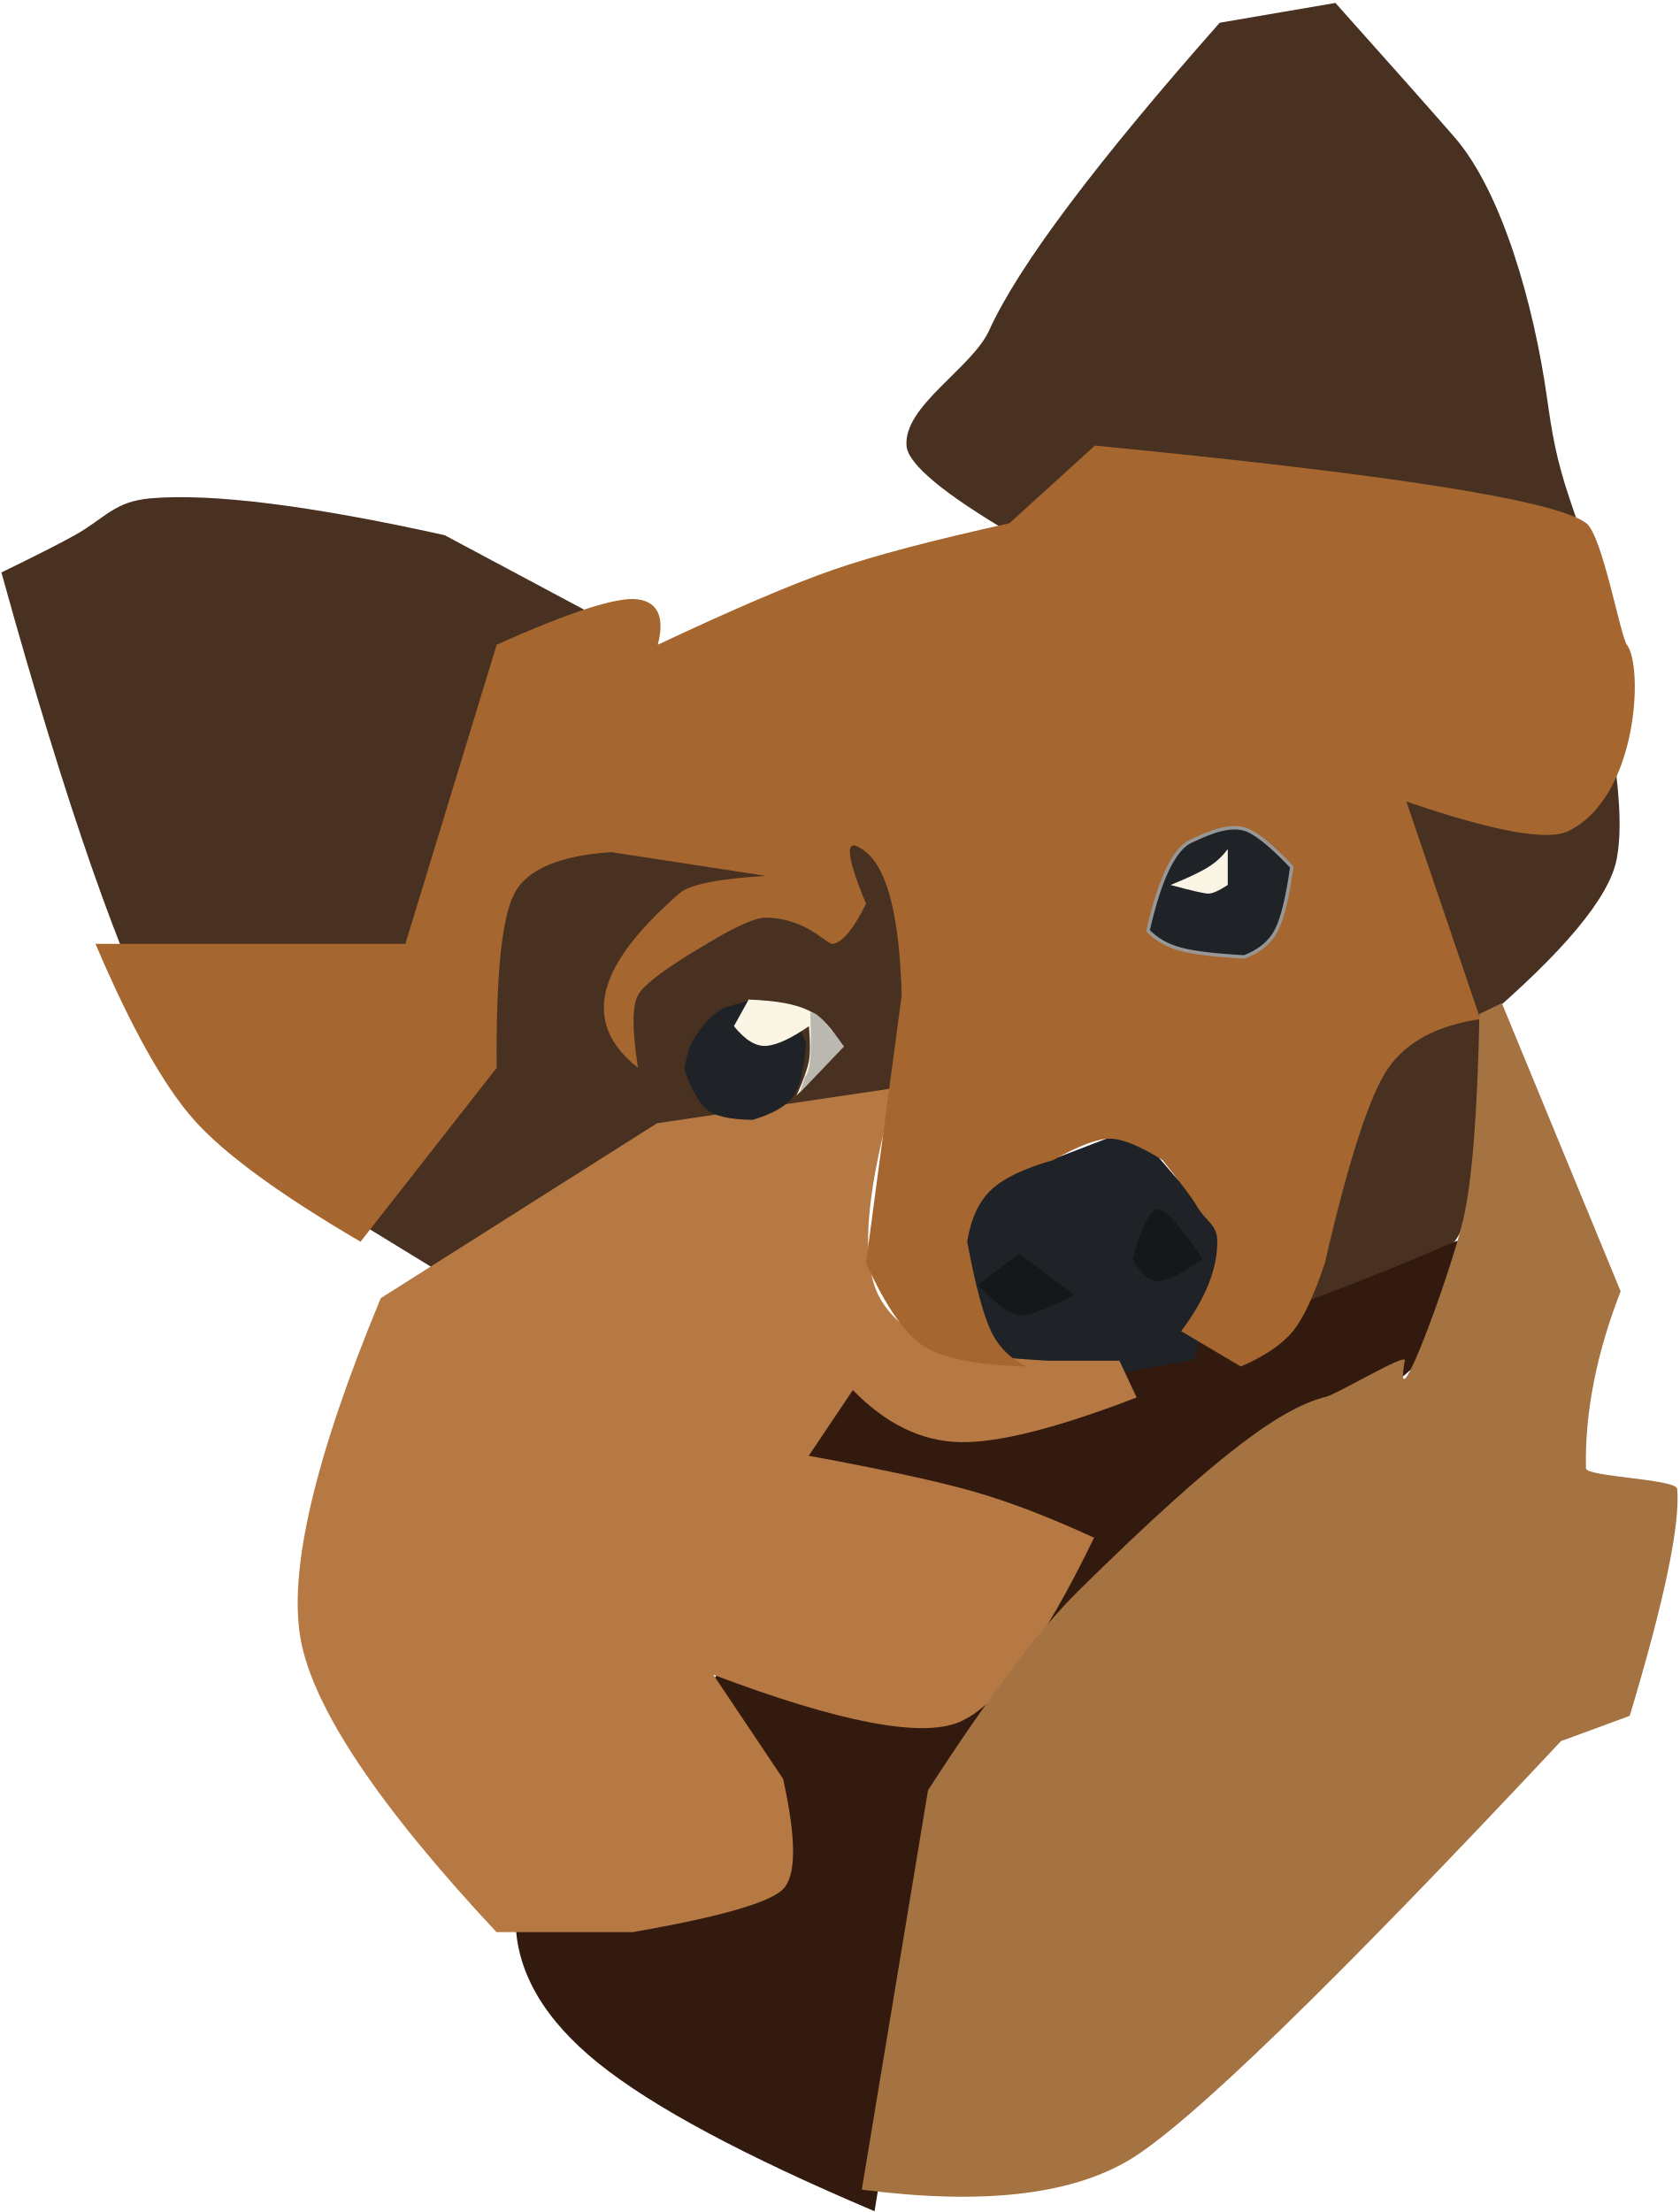
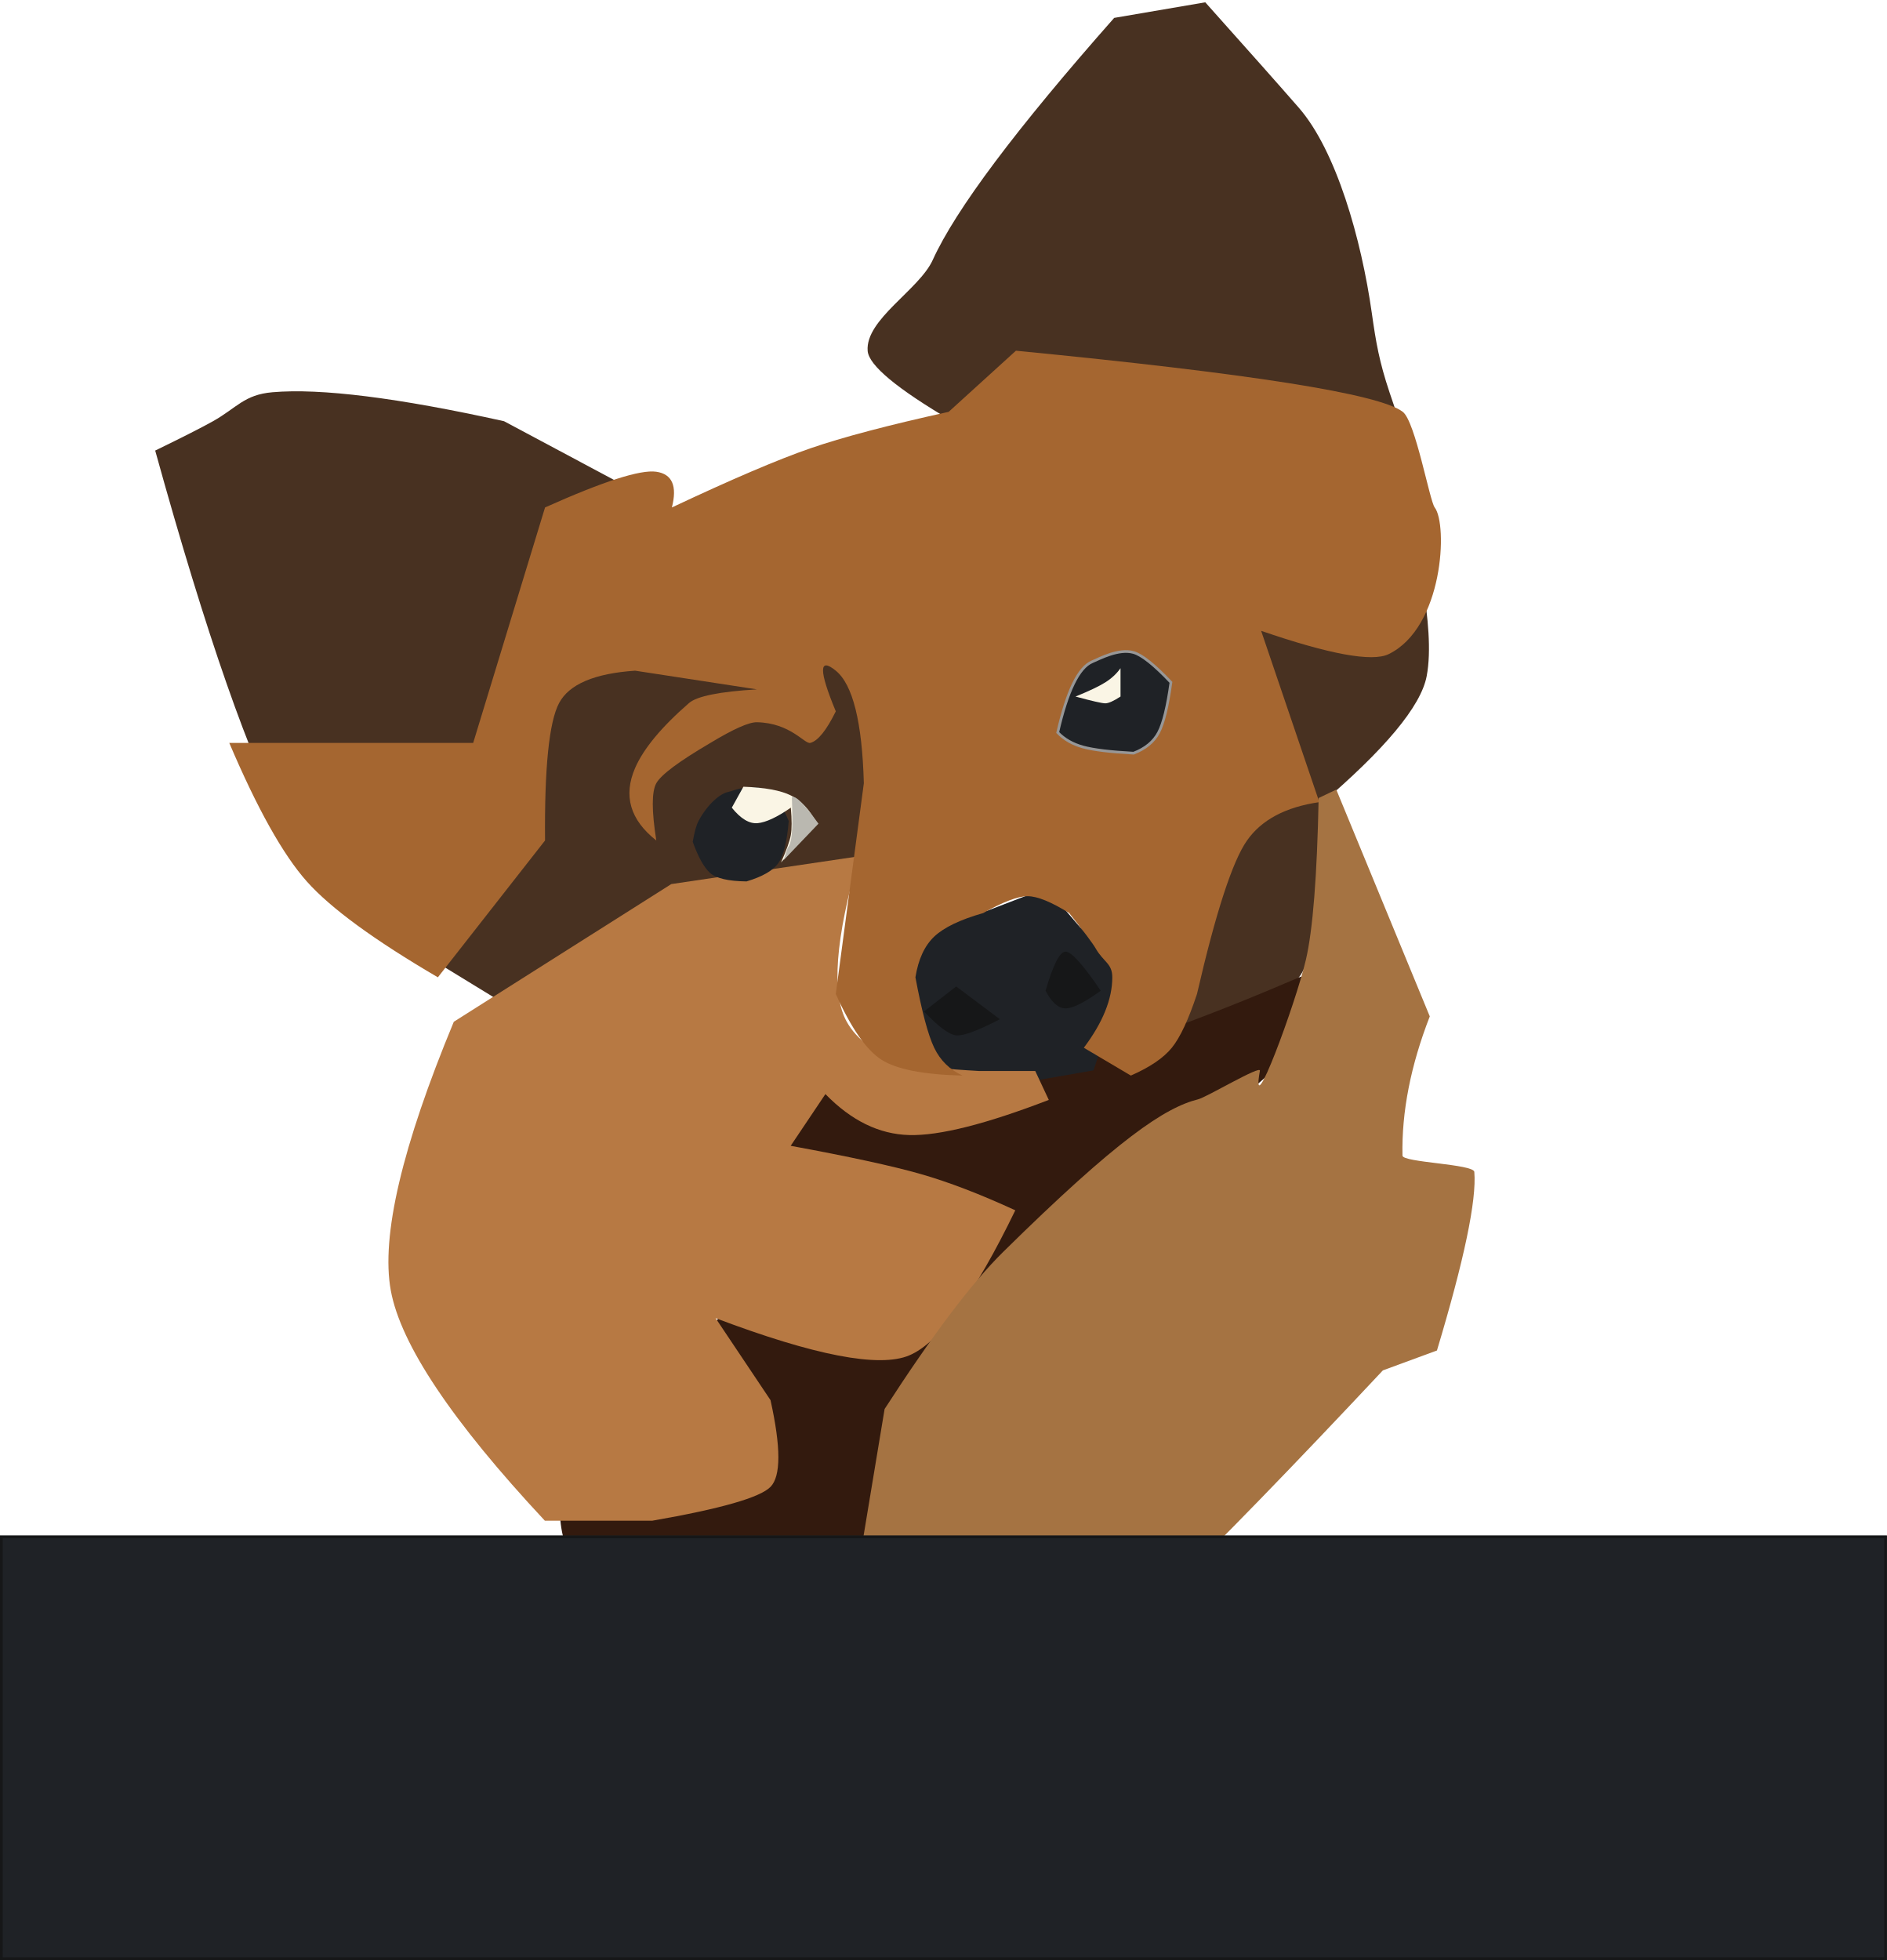
- <svg xmlns="http://www.w3.org/2000/svg" width="489px" height="644px" viewBox="0 0 489 644" version="1.1">
-   <defs />
+ <svg xmlns="http://www.w3.org/2000/svg" xmlns:xlink="http://www.w3.org/1999/xlink" width="698px" height="725px" viewBox="0 0 698 725" version="1.1">
+   <defs>
+     <rect id="path-1" x="0" y="568" width="698" height="157" />
+   </defs>
  <g id="Logo" stroke="none" stroke-width="1" fill="none" fill-rule="evenodd">
-     <g id="Inu">
+     <g id="Inu" transform="translate(57, 0)">
      <path d="M430.867,298.004 C455.329,277.195 468.62,261.242 470.742,250.145 C474.397,231.031 465.056,199.985 466.156,188.762 C467.606,173.967 461.043,157.247 456.992,145.09 C453.204,133.724 452.012,126.828 450.453,115.801 C446.598,88.539 437.343,55.791 423.444,39.844 C416.418,31.784 404.886,18.788 388.848,0.855 L355.152,6.617 C318.838,47.728 296.464,77.578 288.031,96.168 C283.032,107.188 263.033,118.167 263.961,129.805 C264.386,135.134 274.818,143.8 295.258,155.801 L191.195,188.762 L129.445,155.801 C90.17,147.116 61.613,143.546 43.773,145.09 C33.286,145.997 30.599,150.864 21.801,155.801 C17.689,158.108 10.558,161.729 0.41,166.664 C19.289,234.844 35.636,281.607 49.449,306.953 C63.263,332.3 81.63,348.642 104.551,355.98 L149.32,383.379 L191.195,329.508 L221.977,355.98 C231.636,341.307 239.096,332.483 244.355,329.508 C279.135,309.835 305.514,310.195 317.371,306.953 C325.945,304.609 350.647,372.811 383.488,387.727 C391.856,391.527 411.867,364.376 419.223,364 C427.729,363.565 431.611,341.566 430.867,298.004 Z" id="Path-49" fill="#483121" />
      <path d="M424.277,382.826 C419.18,395.111 391.436,416.154 341.045,445.953 C311.292,472.876 292.063,496.303 283.359,516.232 C274.656,536.162 265.086,578.676 254.65,643.775 C216.833,627.752 190.058,613.414 174.328,600.762 C158.598,588.109 150.533,574.425 150.135,559.709 L210.01,486.119 C220.844,456.546 229.671,434.626 236.49,420.357 C243.31,406.089 247.54,400.692 249.18,404.166 C289.958,400.625 320.579,396.346 341.045,391.328 C361.511,386.31 389.255,376.28 424.277,361.236 C429.375,363.344 429.375,370.541 424.277,382.826 Z" id="Path-55" fill="#331A0E" />
      <polygon id="Path-58" fill="#1F2226" points="308.07 336.926 330.084 328.48 358.732 361.869 347.514 395.924 286.475 406.59 273.143 363.938 295.174 332.424" />
      <path d="M191.322,327.018 L260.797,316.732 C251.96,347.159 250.437,367.565 256.229,377.951 C259.929,384.587 267.082,390.236 279.352,393.346 C283.973,394.517 292.551,395.453 305.086,396.152 L325.953,396.152 L330.965,406.854 C307.687,415.812 290.483,420.146 279.352,419.855 C268.22,419.565 257.881,414.513 248.334,404.699 L235.486,423.834 C257.269,427.841 273.323,431.327 283.648,434.291 C293.973,437.255 305.615,441.722 318.574,447.689 C303.51,478.784 290.436,496.672 279.352,501.352 C268.267,506.032 244.387,501.441 207.713,487.58 L228.025,517.912 C231.897,535.349 231.897,546.041 228.025,549.988 C224.154,553.935 209.572,558.108 184.281,562.506 L144.549,562.506 C110.204,525.719 91.206,497.323 87.555,477.318 C83.904,457.314 91.675,424.191 110.867,377.951 L191.322,327.018 Z" id="Path-54" fill="#B77943" />
      <path d="M191.539,187.707 C213.749,177.249 230.814,169.961 242.732,165.844 C254.651,161.727 271.716,157.225 293.926,152.34 L318.805,129.727 C405.545,138.158 453.247,145.696 461.91,152.34 C466.592,155.931 471.843,185.291 473.715,187.707 C478.59,194.002 476.976,232.145 456.645,241.977 C450.555,244.921 434.846,242.045 409.516,233.348 L431.043,296.707 C418.59,298.506 409.673,303.235 404.293,310.895 C398.913,318.554 392.742,337.484 385.781,367.684 C382.645,377.154 379.545,383.779 376.48,387.559 C373.416,391.338 368.363,394.769 361.32,397.852 L343.93,387.559 C350.945,378.227 354.453,369.543 354.453,361.508 C354.453,356.319 351.238,355.927 348.312,350.834 C347.243,348.971 343.978,344.609 338.518,337.746 C331.831,333.585 326.701,331.504 323.129,331.504 C319.557,331.504 314.075,333.585 306.684,337.746 C298.174,340.171 292.136,343.075 288.57,346.457 C285.004,349.839 282.691,354.856 281.629,361.508 C283.998,374.168 286.311,382.851 288.57,387.559 C290.829,392.266 294.329,395.697 299.07,397.852 C284.595,397.497 274.581,395.535 269.031,391.965 C263.481,388.395 257.861,380.301 252.172,367.684 L262.551,289.711 C261.924,267.086 258.465,253.21 252.172,248.082 C245.879,242.954 245.879,247.967 252.172,263.121 C248.697,270.195 245.551,274.087 242.732,274.797 C240.651,275.321 235.436,267.406 222.996,267.156 C220.062,267.097 214.33,269.644 205.801,274.797 C194.19,281.605 187.516,286.577 185.777,289.711 C184.039,292.845 184.039,299.907 185.777,310.895 C176.096,303.275 173.482,294.338 177.938,284.082 C181.045,276.928 187.683,268.925 197.85,260.073 C200.788,257.515 209.17,255.824 222.996,255 L177.938,248.082 C162.878,249.112 153.502,253.109 149.809,260.073 C146.115,267.036 144.386,283.977 144.621,310.895 L104.977,361.508 C81.433,347.731 65.269,335.907 56.484,326.035 C47.7,316.163 38.142,299.084 27.812,274.797 L118.039,274.797 L144.621,187.707 C166.181,178.043 179.899,173.639 185.777,174.496 C191.655,175.353 193.576,179.756 191.539,187.707 Z" id="Path-48" fill="#A56630" />
      <path d="M334.268,270.957 C337.769,255.62 342.015,246.897 347.004,244.789 C349.705,243.648 356.862,239.785 362.334,241.365 C365.423,242.258 370.028,245.933 376.146,252.393 C374.907,261.357 373.388,267.545 371.59,270.957 C369.791,274.369 366.706,276.915 362.334,278.596 C353.76,278.136 347.545,277.381 343.689,276.332 C339.834,275.283 336.693,273.491 334.268,270.957 Z" id="Path-50" stroke="#979797" fill="#1F2226" />
      <path d="M357.498,247.164 L357.498,257.65 C354.933,259.324 353.056,260.16 351.867,260.16 C350.678,260.16 347.004,259.324 340.846,257.65 C345.882,255.61 349.556,253.863 351.867,252.407 C354.178,250.952 356.055,249.204 357.498,247.164 Z" id="Path-51" fill="#FAF5E5" />
      <path d="M234.766,303.682 C232.152,297.575 229.976,294.012 228.238,292.99 C221.55,289.059 214.704,292.442 212.18,292.99 C209.564,293.558 204.901,297.139 201.395,303.682 C200.597,305.169 199.883,307.74 199.252,311.393 C201.299,317.072 203.438,320.91 205.67,322.906 C207.902,324.903 212.395,325.946 219.15,326.035 C225.079,324.26 229.008,321.992 230.938,319.23 C232.867,316.469 234.143,311.286 234.766,303.682 Z" id="Path-53" fill="#1F2226" />
      <path d="M213.705,298.758 C217.002,302.856 220.185,304.766 223.255,304.486 C226.324,304.207 230.419,302.298 235.539,298.758 C235.934,303.297 235.934,306.672 235.539,308.884 C235.144,311.095 233.938,314.471 231.922,319.01 L245.135,304.486 C242.507,299.518 239.308,296.098 235.539,294.227 C231.77,292.355 225.921,291.283 217.994,291.01 L213.705,298.758 Z" id="Path-52" fill="#FAF5E5" />
      <path d="M437.309,292.066 L430.787,295.188 C430.21,324.116 428.633,344.076 426.057,355.066 C422.192,371.552 405.322,416.975 409.057,396.066 C409.454,393.844 389.467,405.812 386.211,406.628 C373.999,409.689 356.698,421.085 314.018,463.152 C302.472,474.532 287.876,493.877 270.229,521.189 L250.932,637.488 C285.515,641.99 311.419,639.147 328.643,628.959 C345.866,618.771 387.833,578.086 454.545,506.902 L474.547,499.547 C484.646,465.974 489.254,443.952 488.373,433.482 C488.128,430.569 461.857,429.998 461.803,427.471 C461.457,411.315 464.822,394.145 471.898,375.961 L437.309,292.066 Z" id="Path-56" fill="#A57342" />
      <path d="M235.926,294.876 C236.156,300.913 236.156,305.321 235.926,308.098 C235.695,310.875 235.177,312.703 234.372,313.583 L232.867,318.162 L245.764,304.675 C243.048,300.94 240.899,298.283 239.315,296.706 C237.732,295.129 236.602,294.519 235.926,294.876 Z" id="Path-57" fill="#BAB8B0" />
      <path d="M329.777,366.467 C332.05,370.821 334.514,372.998 337.17,372.998 C339.826,372.998 344.163,370.821 350.182,366.467 C343.641,356.829 339.304,352.01 337.17,352.01 C335.036,352.01 332.572,356.829 329.777,366.467 Z" id="Path-59" fill="#161718" />
      <path d="M312.867,377.014 L296.695,364.885 L284.797,374.137 C290.123,379.764 294.089,382.711 296.695,382.979 C299.301,383.246 304.692,381.257 312.867,377.014 Z" id="Path-60" fill="#161718" />
    </g>
+     <g id="Rectangle">
+       <use fill="#1F2226" fill-rule="evenodd" xlink:href="#path-1" />
+       <rect stroke="#161718" stroke-width="1" x="0.5" y="568.5" width="697" height="156" />
+     </g>
  </g>
</svg>
